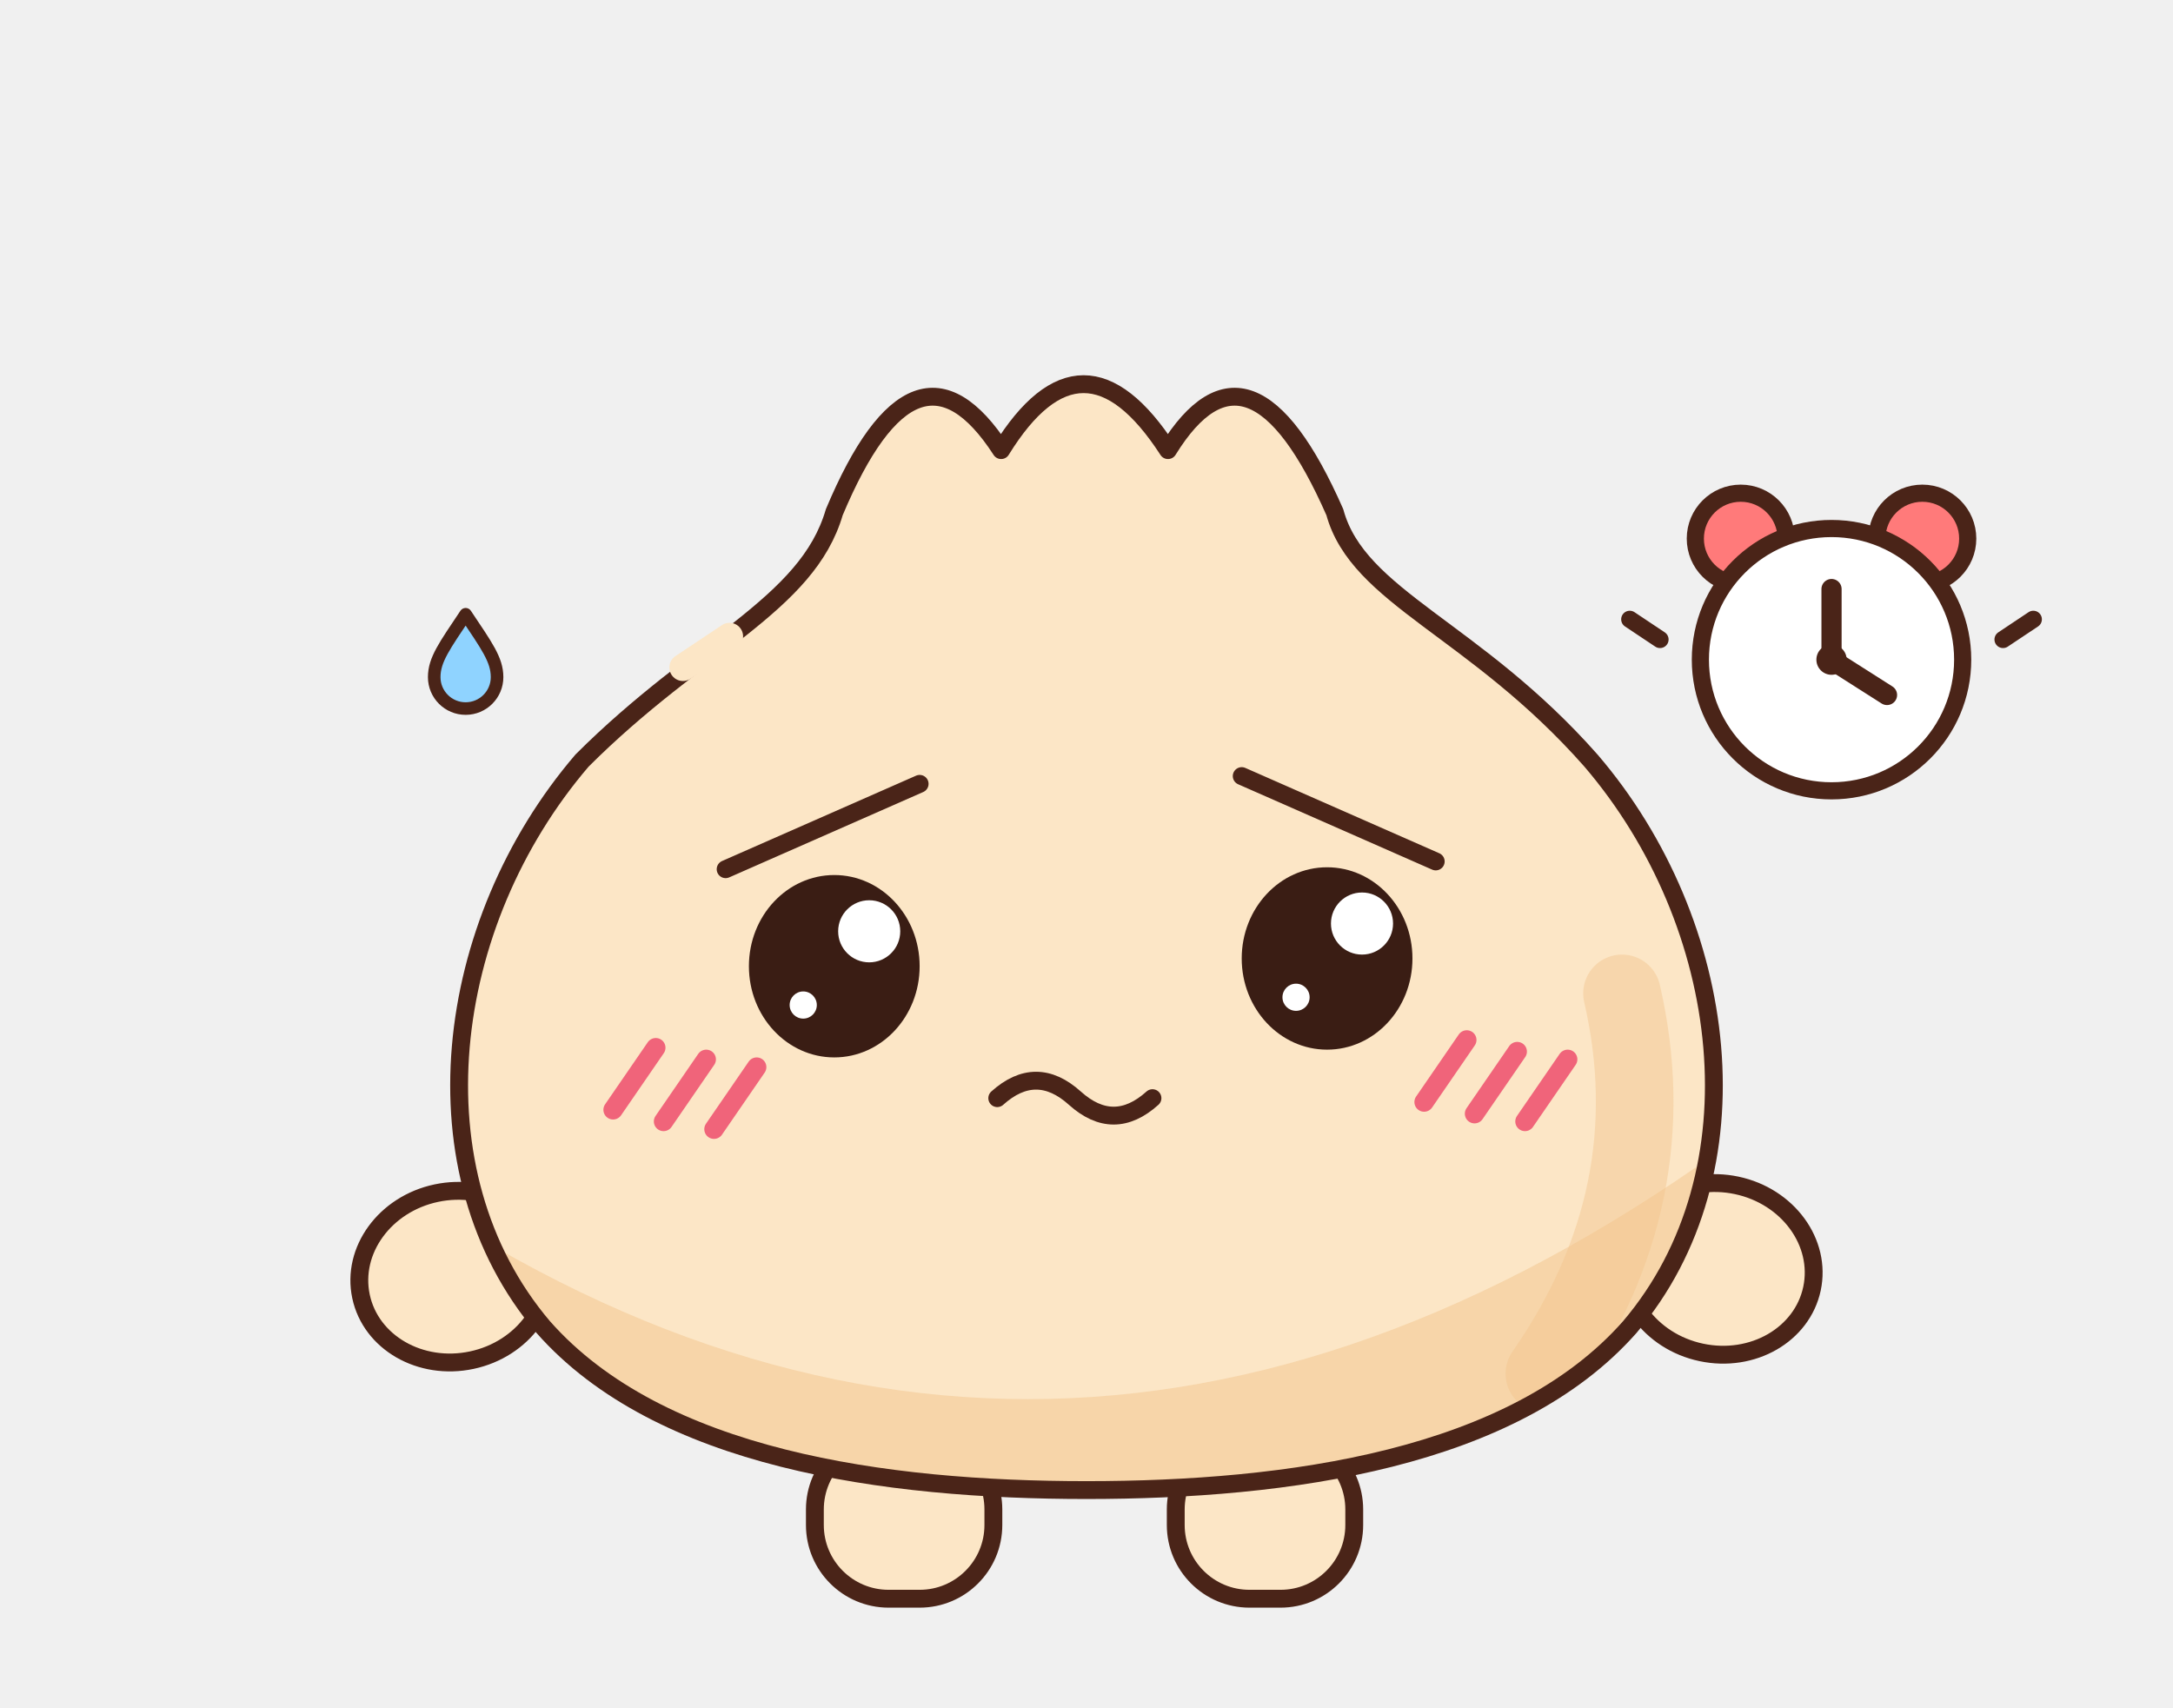
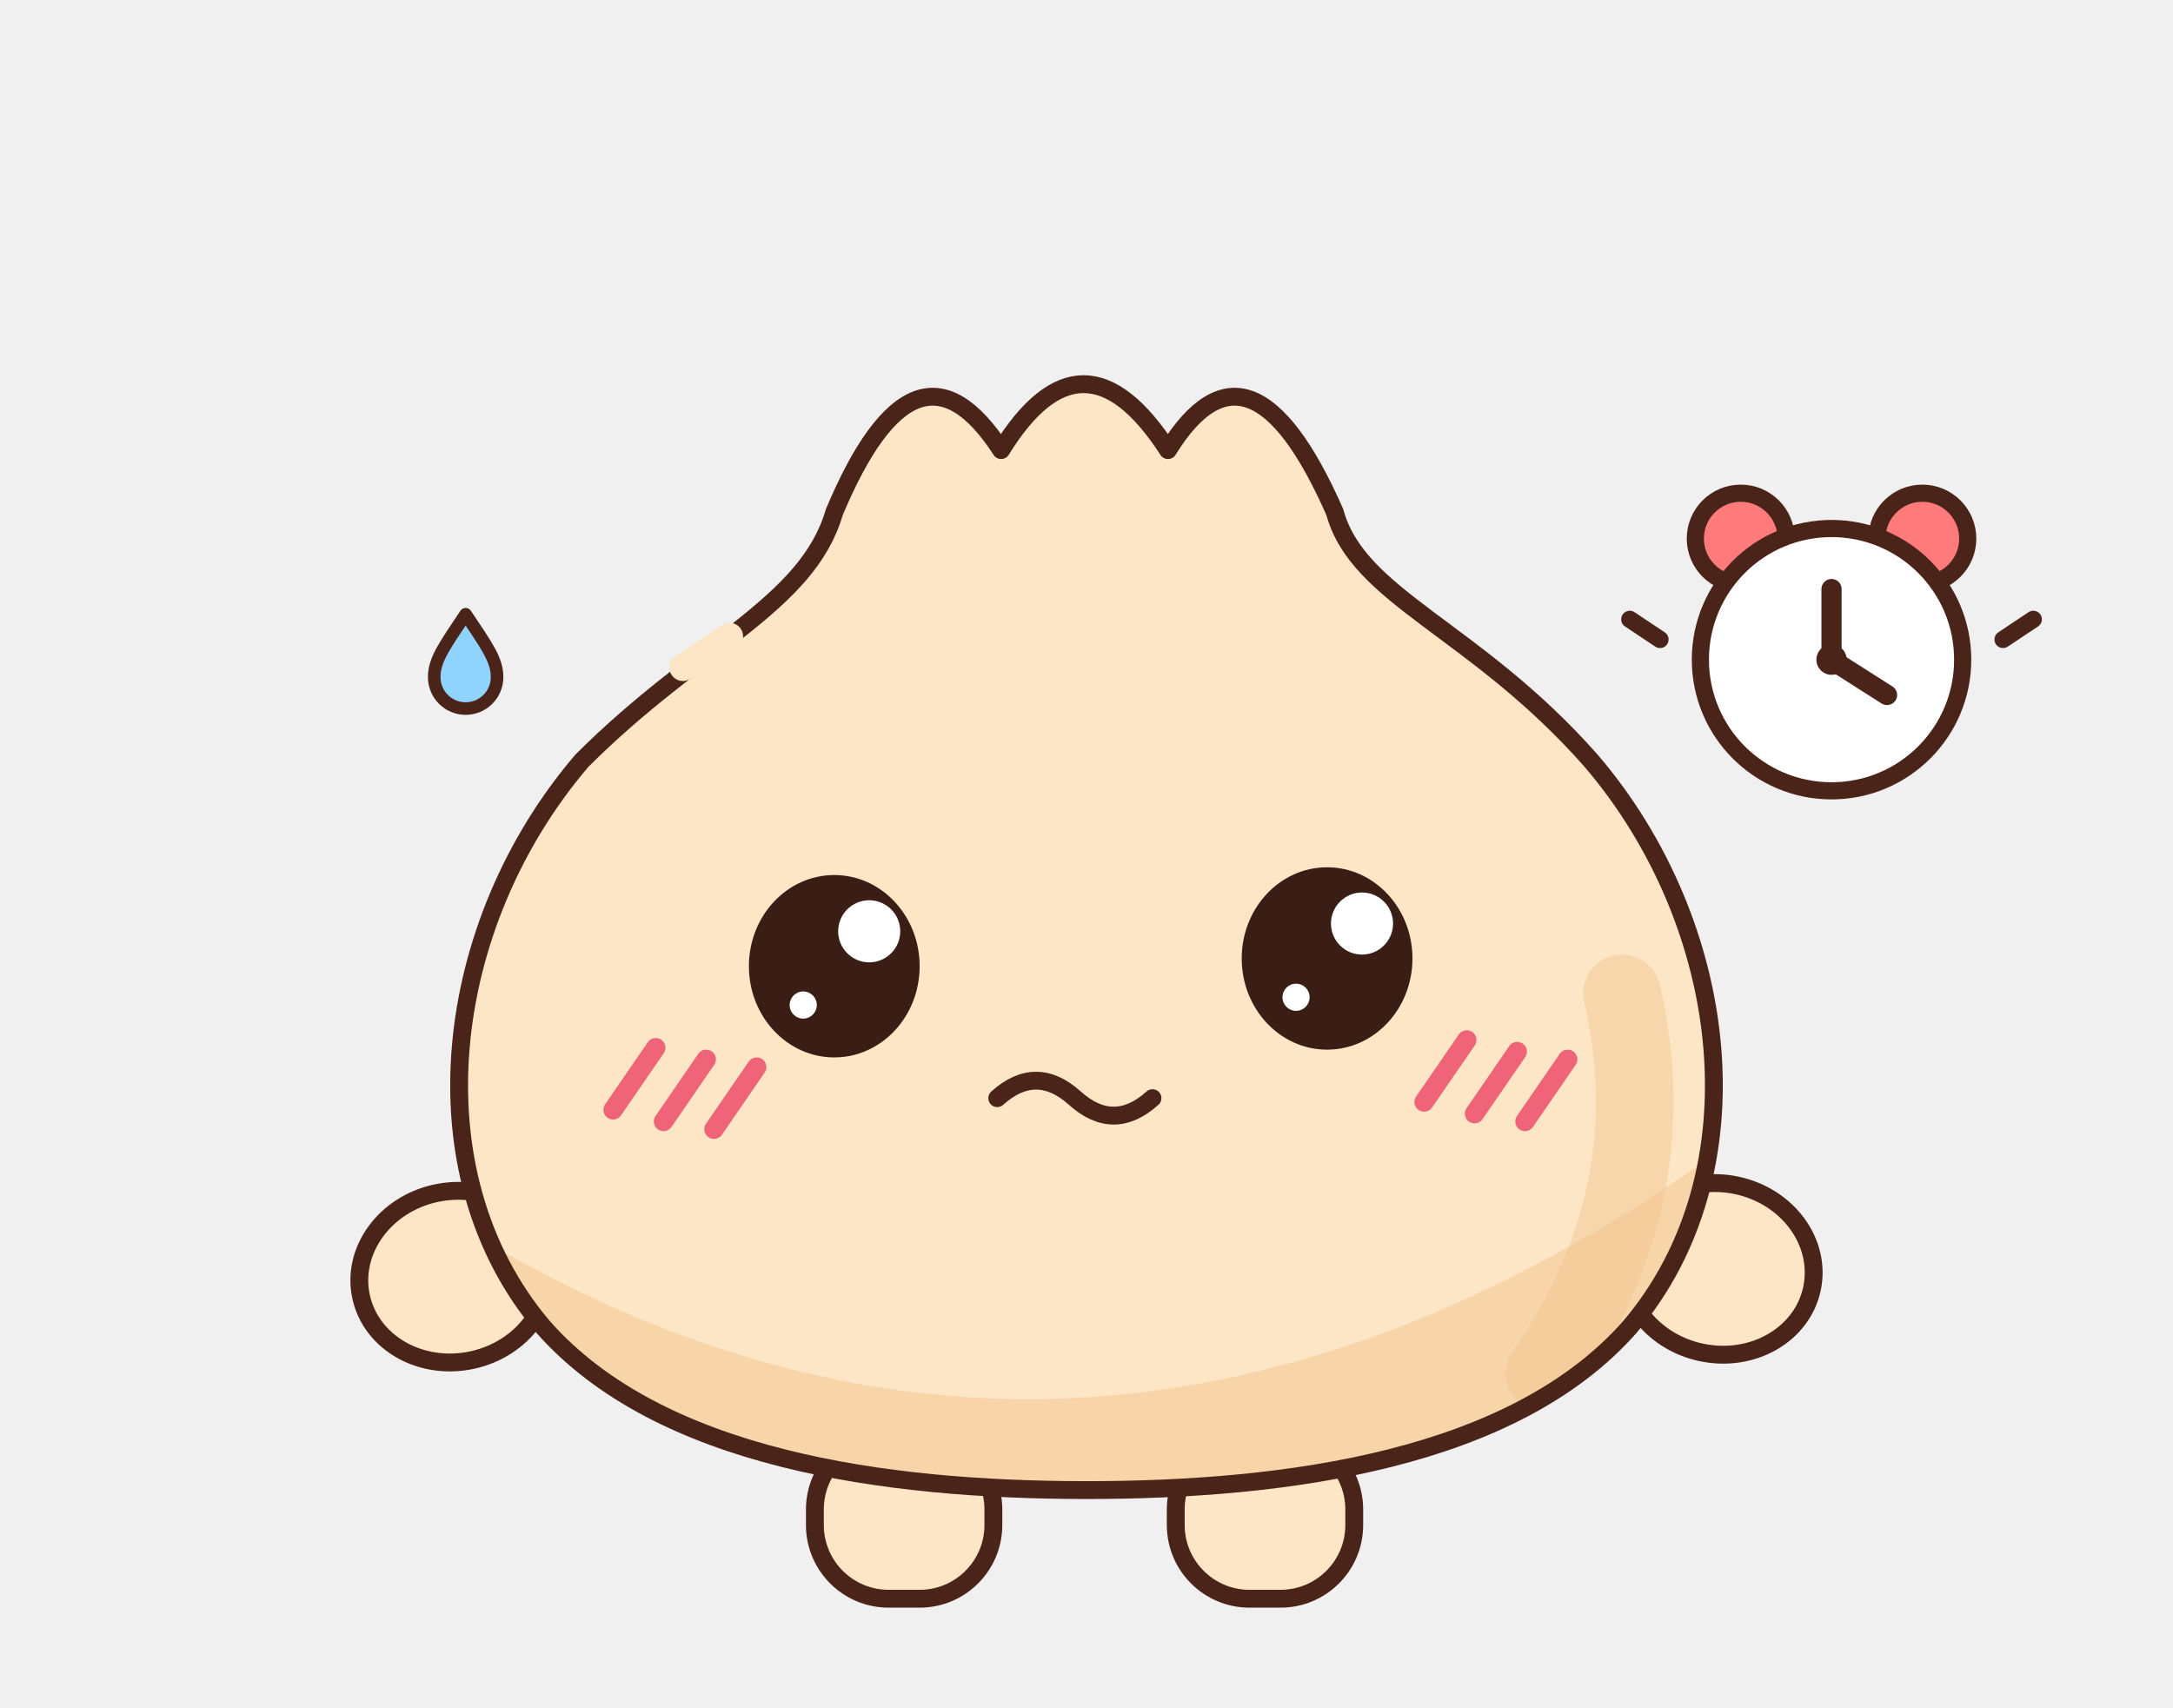
<svg xmlns="http://www.w3.org/2000/svg" viewBox="-80 44 560 440" fill="none" stroke-linecap="round" stroke-linejoin="round" role="img" aria-label="Dumpling Buddy: Deadline Mode">
  <defs>
    <clipPath id="dumpling-body">
      <path d="M135 176Q156 126 178 160Q199 126 221 160Q242 126 264 176C270 198 300 206 330 240C366 282 374 346 340 386C310 420 252 428 200 428C148 428 90 420 60 386C26 346 34 282 70 240C100 210 128 200 135 176Z" />
    </clipPath>
  </defs>
  <g id="legs" fill="#FCE6C6" stroke="#4A2418" stroke-width="4.6">
    <rect x="130" y="414" width="46" height="42" rx="19" />
    <rect x="223" y="414" width="46" height="42" rx="19" />
  </g>
  <g id="hands" fill="#FCE6C6" stroke="#4A2418" stroke-width="4.6">
    <ellipse cx="37" cy="373" rx="24.5" ry="22" transform="rotate(-12 37 373)" />
    <ellipse cx="363" cy="371" rx="24.5" ry="22" transform="rotate(12 363 371)" />
  </g>
  <g id="body">
    <path d="M135 176Q156 126 178 160Q199 126 221 160Q242 126 264 176C270 198 300 206 330 240C366 282 374 346 340 386C310 420 252 428 200 428C148 428 90 420 60 386C26 346 34 282 70 240C100 210 128 200 135 176Z" fill="#FCE6C6" />
    <g clip-path="url(#dumpling-body)">
      <path d="M26 352Q200 468 380 328V470H26Z" fill="#F1C48C" opacity=".5" />
      <path d="M338 300Q350 352 318 398" stroke="#F1C48C" stroke-width="20" opacity=".45" />
    </g>
    <path d="M135 176Q156 126 178 160Q199 126 221 160Q242 126 264 176C270 198 300 206 330 240C366 282 374 346 340 386C310 420 252 428 200 428C148 428 90 420 60 386C26 346 34 282 70 240C100 210 128 200 135 176Z" stroke="#4A2418" stroke-width="4.6" />
    <path d="M96 216L108 208" stroke="#FCE6C6" stroke-width="7" />
  </g>
  <g id="face">
    <ellipse cx="135" cy="293" rx="22" ry="23.5" fill="#3A1D14" />
    <ellipse cx="262" cy="291" rx="22" ry="23.5" fill="#3A1D14" />
    <circle cx="144" cy="284" r="8" fill="#fff" />
    <circle cx="271" cy="282" r="8" fill="#fff" />
    <circle cx="127" cy="303" r="3.5" fill="#fff" />
    <circle cx="254" cy="301" r="3.5" fill="#fff" />
-     <path d="M107 268L157 246M240 244L290 266" stroke="#4A2418" stroke-width="4.6" />
    <path d="M177 327Q187 318 197 327Q207 336 217 327" stroke="#4A2418" stroke-width="4.6" />
    <g stroke="#F0647A" stroke-width="5">
      <path d="M78 330L89 314M91 333L102 317M104 335L115 319" />
      <path d="M287 328L298 312M300 331L311 315M313 333L324 317" />
    </g>
  </g>
  <g id="props">
    <g transform="translate(392 214) scale(1.3) translate(-392 -214)">
      <g transform="translate(392 214)">
        <g stroke="#4A2418" stroke-width="3.4" stroke-linejoin="round">
          <circle cx="-18" cy="-24" r="9" fill="#FF7A7A" />
          <circle cx="18" cy="-24" r="9" fill="#FF7A7A" />
          <circle r="26" fill="#fff" />
        </g>
        <path d="M0 -14V0L11 7" stroke="#4A2418" stroke-width="4" />
        <circle r="3" fill="#4A2418" />
        <path d="M-34 -4L-40 -8M34 -4L40 -8" stroke="#4A2418" stroke-width="3.4" />
      </g>
    </g>
    <g transform="translate(40 214) scale(0.9)" stroke="#4A2418" stroke-width="3.6" stroke-linejoin="round">
      <path d="M0 -13C6 -4 9 0 9 5A9 9 0 0 1 -9 5C-9 0 -6 -4 0 -13Z" fill="#8FD3FF" />
    </g>
  </g>
</svg>
